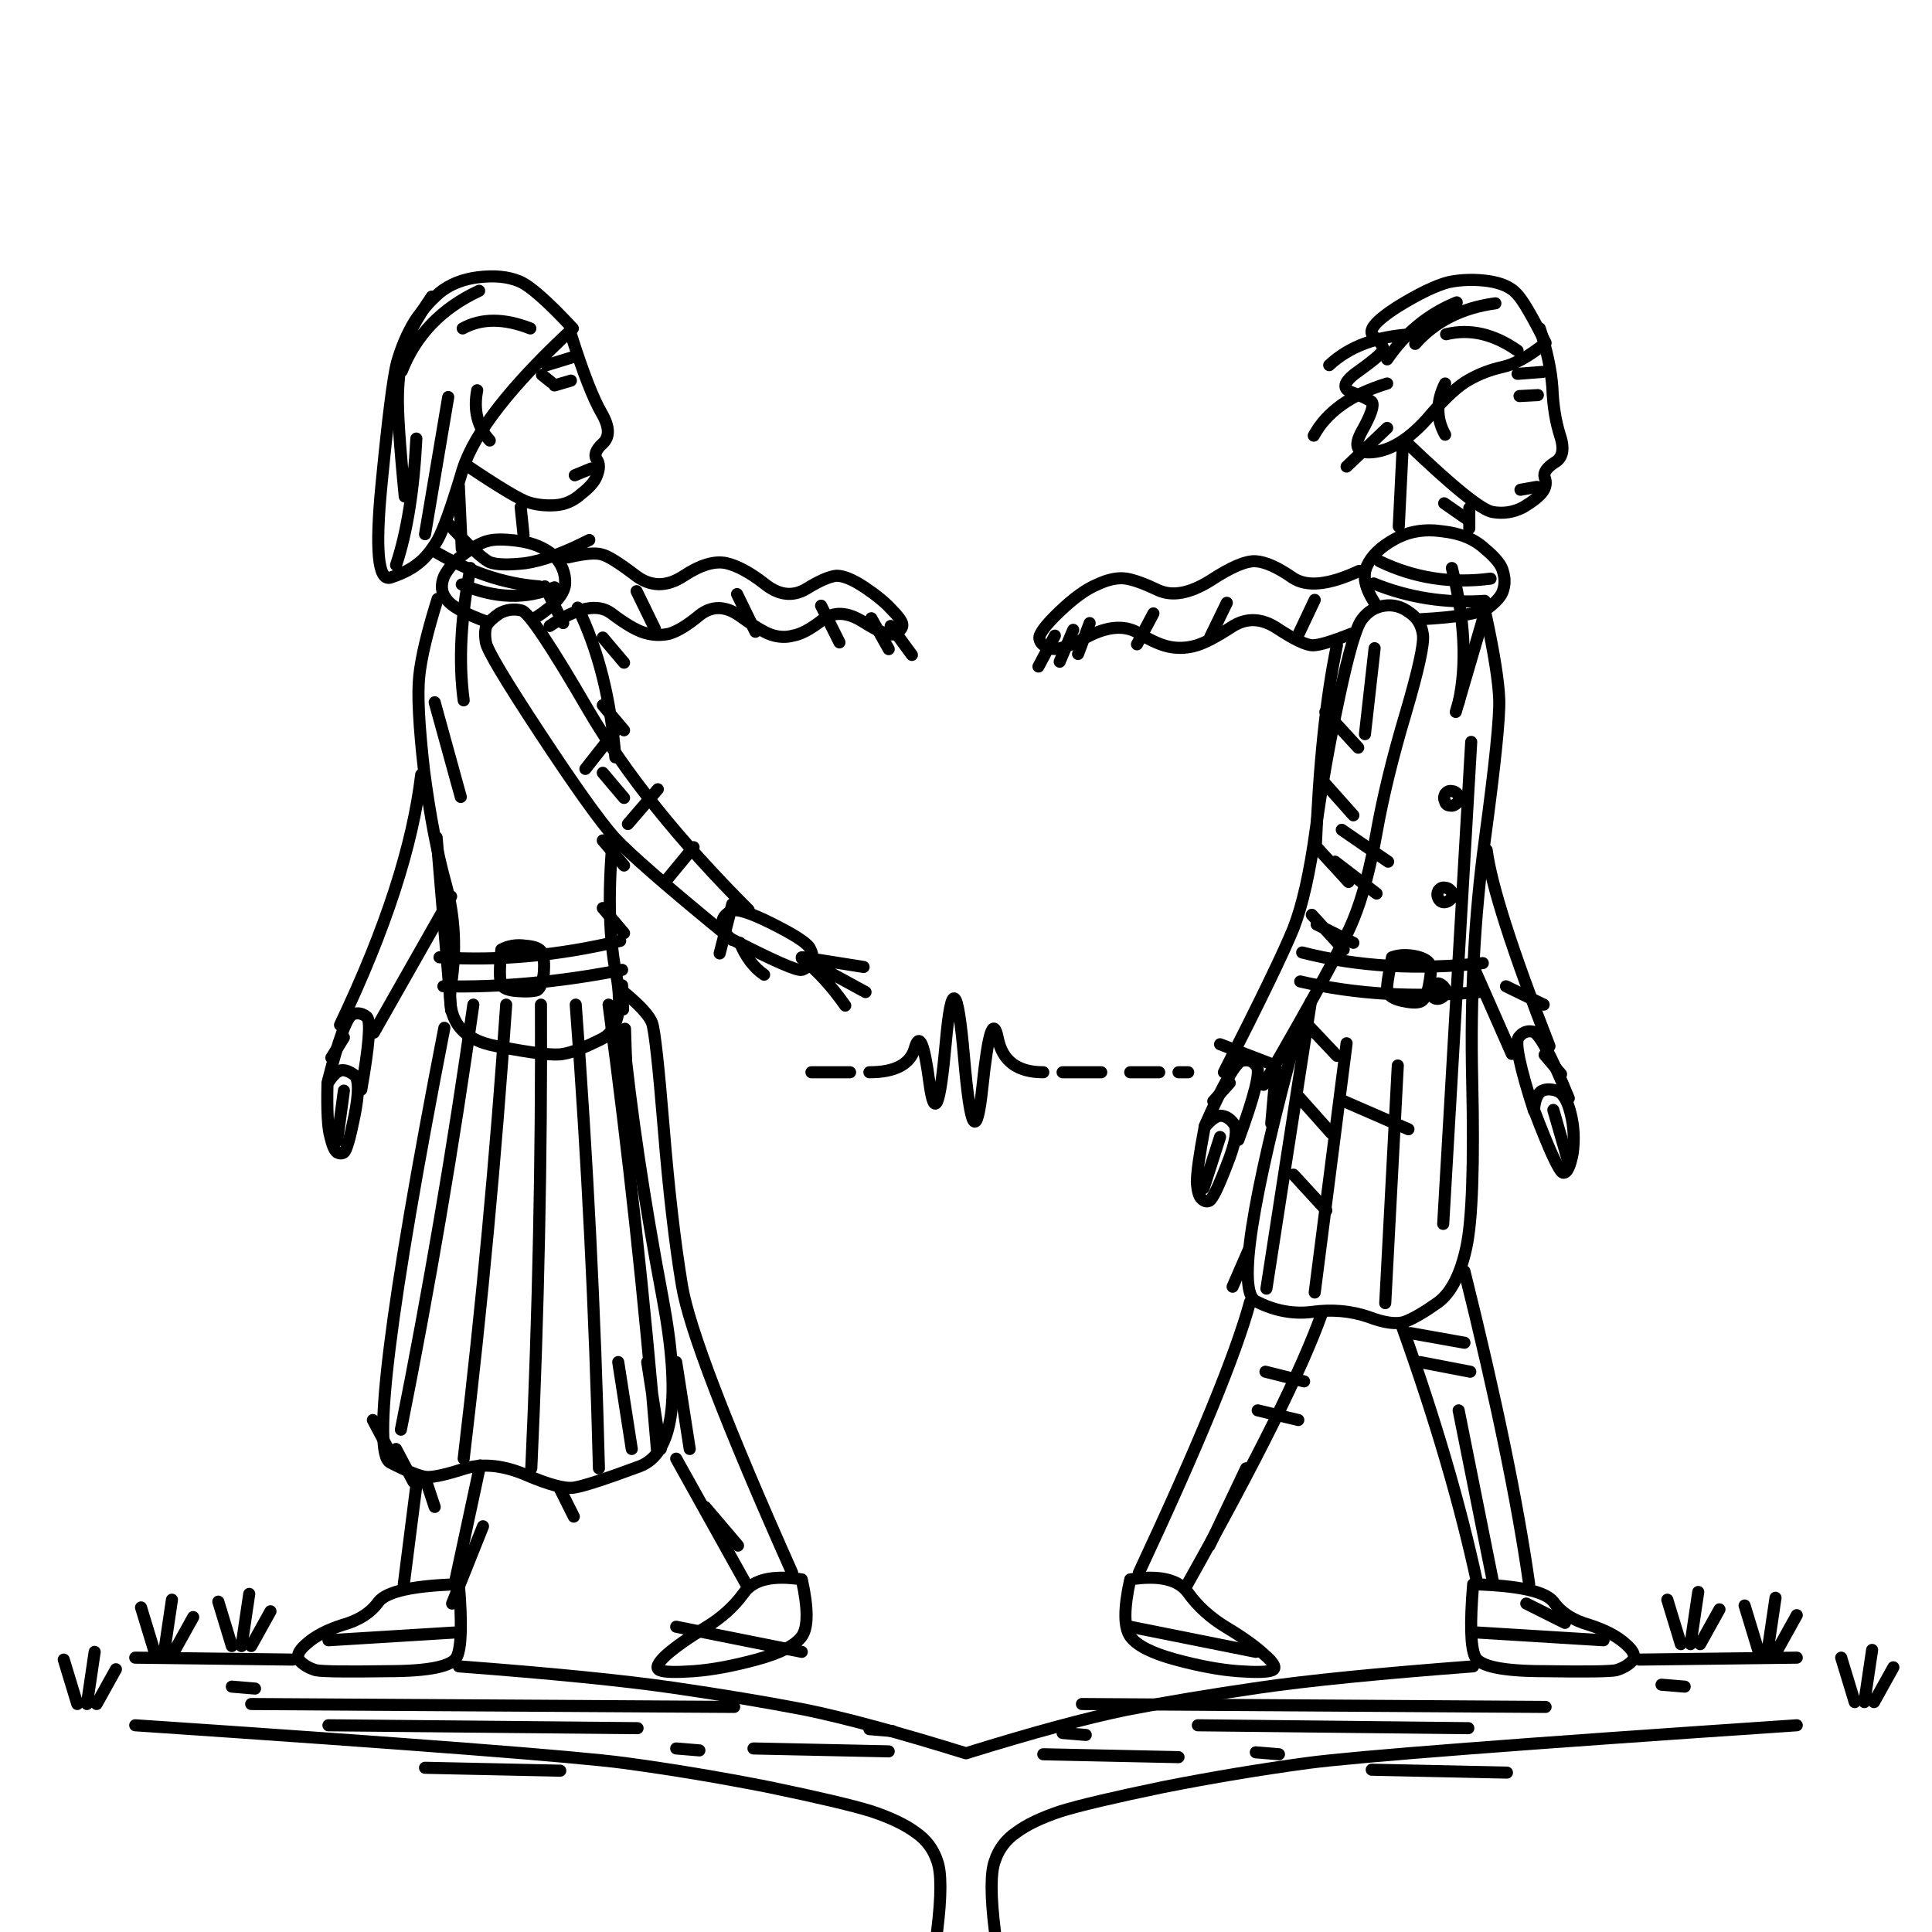
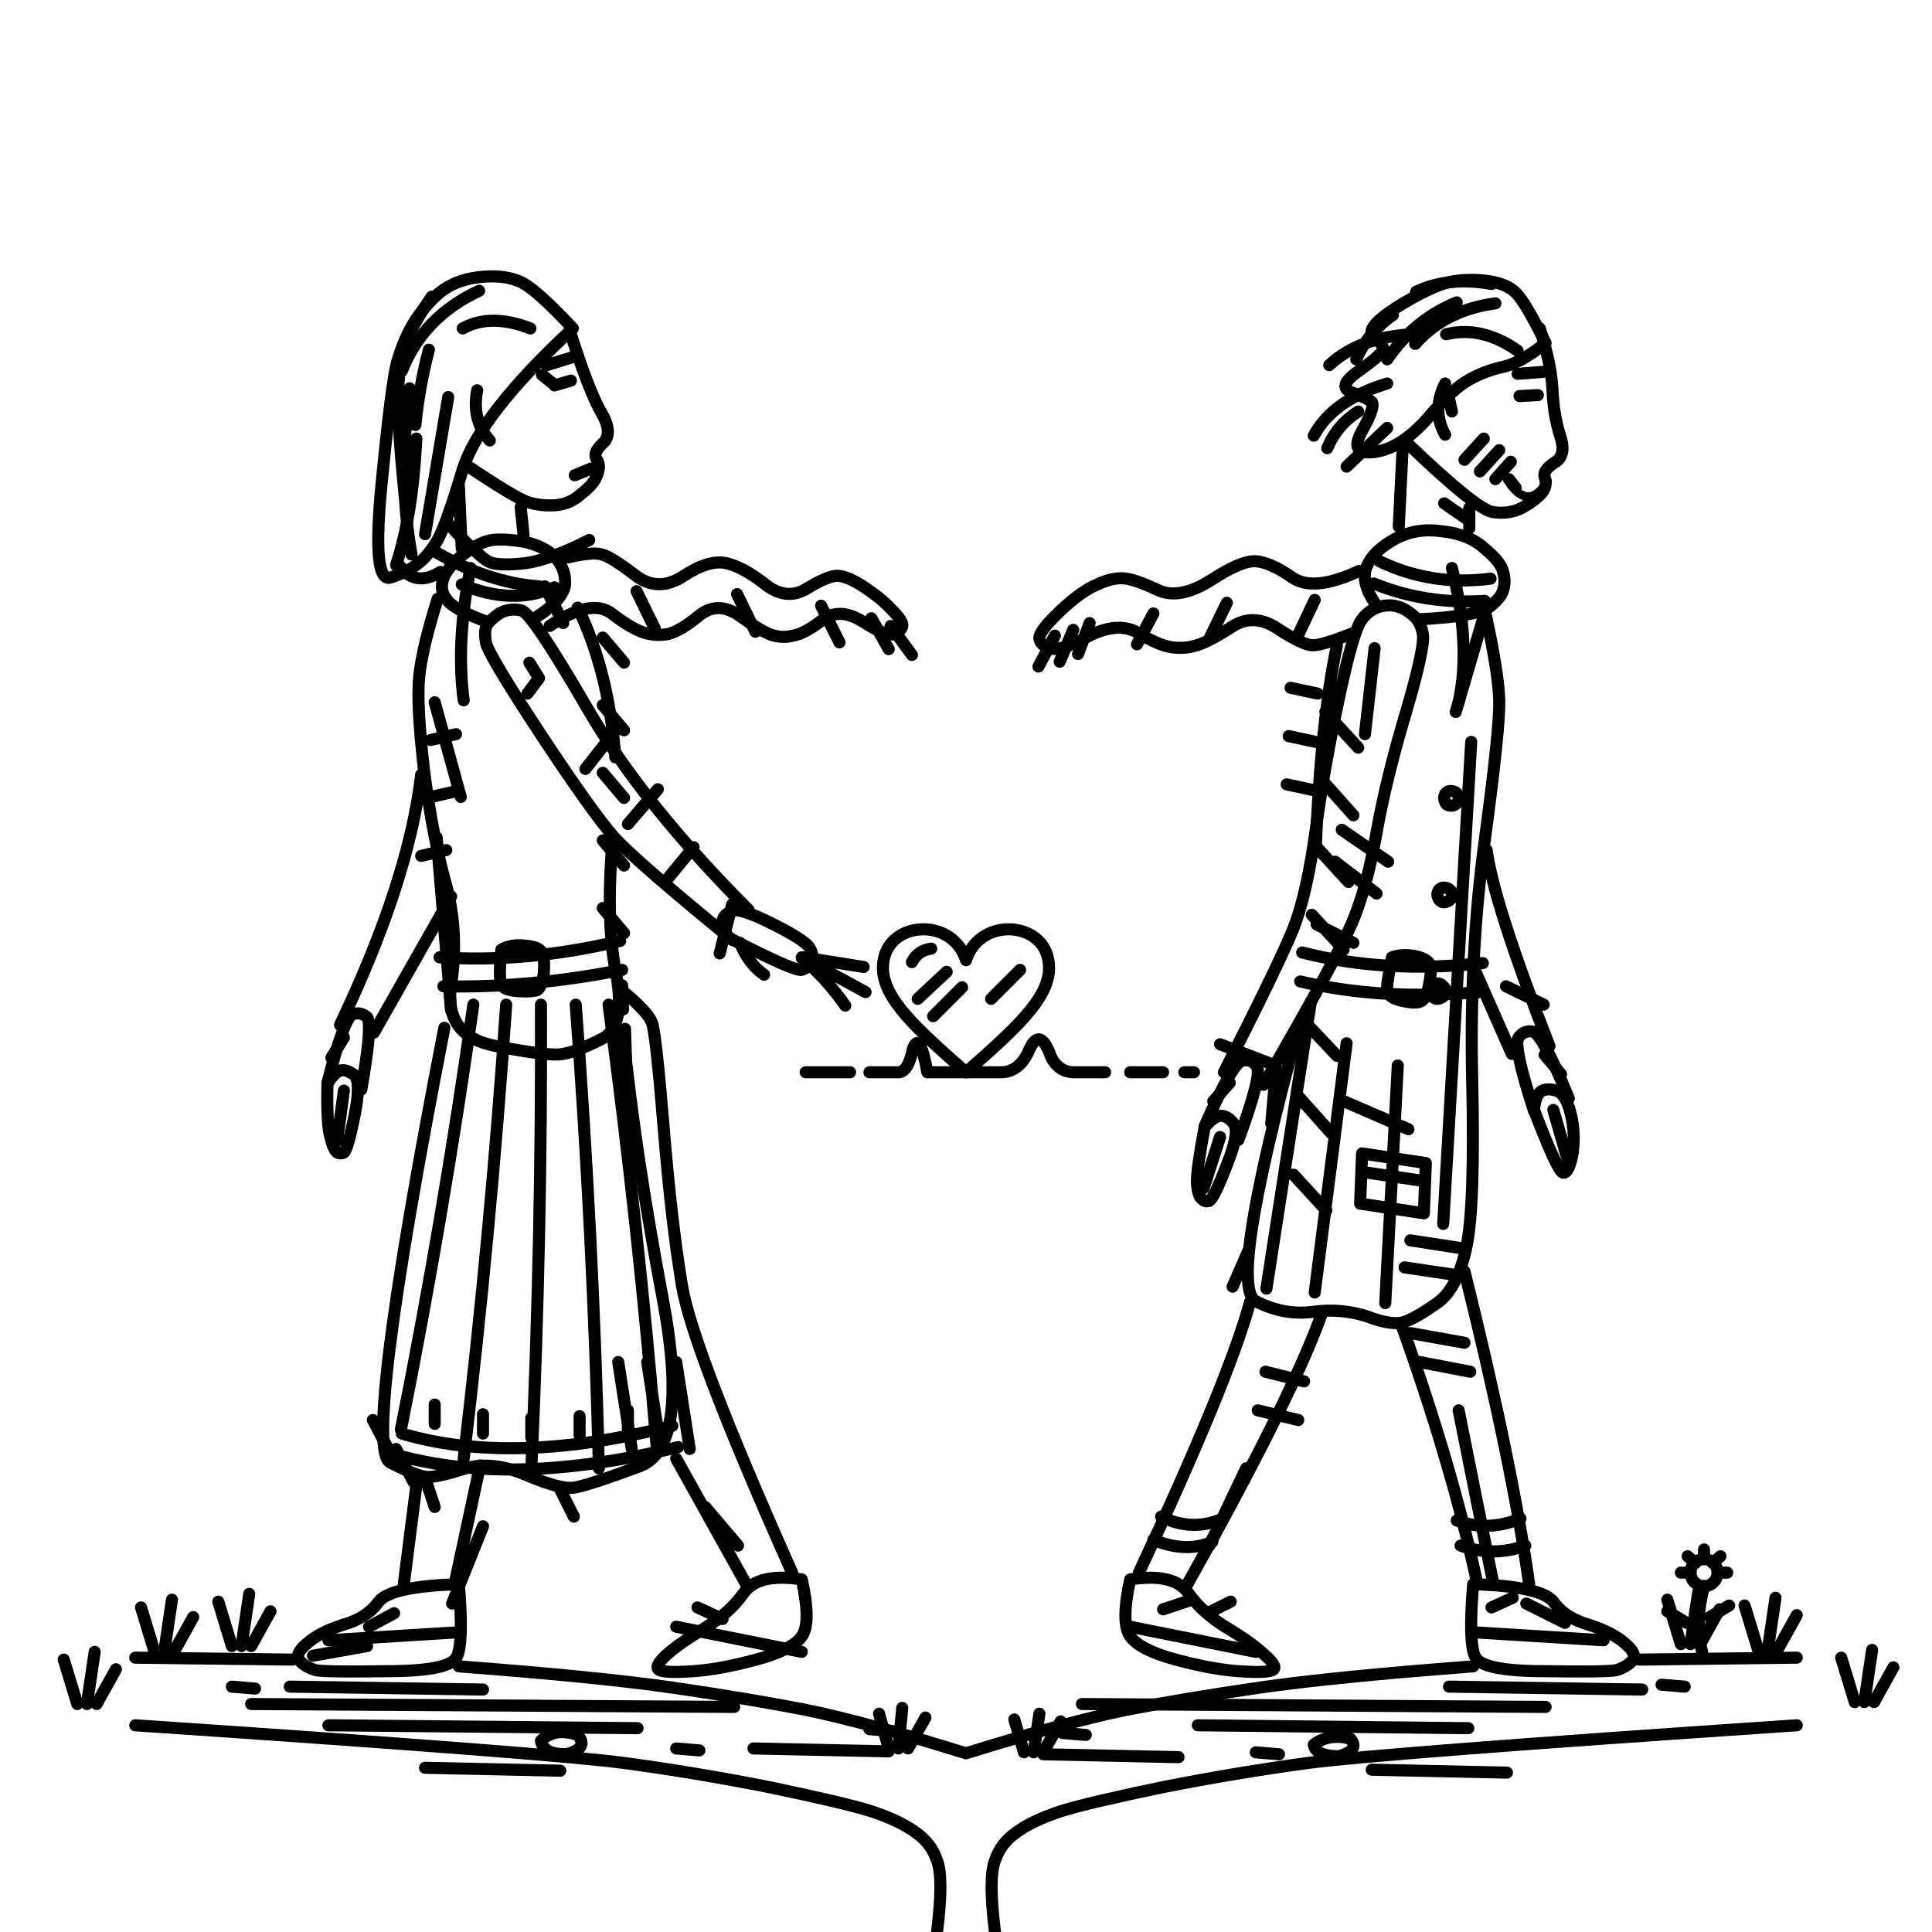
<svg xmlns="http://www.w3.org/2000/svg" viewBox="0 0 200 200" fill="none" stroke="currentColor" stroke-width="1.25" stroke-linecap="round" stroke-linejoin="round">
  <path pathLength="1" class="soft" d="M100 181.5Q89.7 178.3 83.4 177Q77.2 175.8 69.6 174.7Q62 173.6 47.5 172.5M30.3 171.8L14 171.6M97 200Q97.7 194.4 97 192.6Q96.4 190.8 94.8 189.7Q93.2 188.5 90.2 187.5Q87.3 186.6 79.6 185Q72 183.5 64.6 182.5Q57.1 181.5 14 178.6M100 181.5Q110.3 178.3 116.6 177Q122.8 175.8 130.4 174.7Q138 173.6 152.5 172.5M169.7 171.8L186 171.6M103 200Q102.3 194.4 103 192.6Q103.6 190.8 105.2 189.7Q106.8 188.5 109.8 187.5Q112.7 186.6 120.4 185Q128 183.5 135.4 182.5Q142.9 181.5 186 178.6" />
  <g class="lv-lean lv-lean-r">
    <path pathLength="1" d="M152.4 99.8L156.5 109.1" />
    <path pathLength="1" d="M160.4 108.3Q154.6 93.4 153.9 88" />
    <path pathLength="1" d="M162.4 113.7Q159.7 107.1 158.7 106.8Q157.8 106.6 157.2 107.4Q156.6 108.2 158.8 115" />
    <path pathLength="1" d="M158.8 114.9Q161.2 121.2 161.8 121.4Q162.4 121.5 162.8 119.4Q163.1 117.3 162.6 115.3Q162.1 113.2 161.1 112.9Q160.1 112.6 159.5 113Q158.9 113.5 158.8 114.9" />
    <path pathLength="1" class="fine" d="M160.8 114.9L162.3 120.1M159.9 109.2L161.6 111.2M126.3 117.7L124.6 123M127.3 112.1L125.6 114" />
    <path pathLength="1" d="M132.1 110.6L131.6 116.3" />
    <path pathLength="1" d="M129.4 134.8Q127.2 142.9 117.9 162.8" />
    <path pathLength="1" d="M122.8 164.2Q133.8 144.6 136.9 135.8" />
    <path pathLength="1" d="M117 163.5Q116 168 117 169.4Q118 170.8 121.7 171.8Q125.4 172.8 128.2 173Q131 173.2 131.7 172.9Q132.4 172.6 130.9 171.3Q129.5 170 127 168.5Q124.5 167 123 164.9Q121.5 162.8 117 163.5" />
    <path pathLength="1" d="M145.1 137.2Q150.3 151.7 152.9 163.8" />
    <path pathLength="1" d="M158.3 164Q156.5 151.3 151.6 131.6" />
    <path pathLength="1" d="M152.5 164Q152 170 152.7 171.5Q153.4 173 159.9 173Q166.3 173.1 167.3 172.9Q168.3 172.6 168.9 172Q169.6 171.3 168.3 170.2Q167 169 164.5 168.2Q162 167.5 160.8 165.8Q159.5 164.2 152.5 164" />
    <path pathLength="1" d="M145.2 46.4L144.8 54.5" />
    <path pathLength="1" d="M152.1 54.7L152.1 52.6" />
    <path pathLength="1" d="M138.4 66.8Q136.7 74.9 136.2 87.9" />
    <path pathLength="1" d="M134.3 106.8Q127.1 133.2 130 134.7Q132.9 136.2 135.9 135.8Q138.9 135.4 141.6 136.3Q144.2 137.3 145.5 136.8Q146.8 136.3 148.9 134.8Q150.9 133.3 151.8 129.1Q152.7 124.9 152.4 111.8Q152.1 98.8 153.7 87Q155.3 75.2 155.2 72.4Q155.1 69.6 153.8 63.6" />
    <path pathLength="1" d="M159.4 34Q160.5 37.4 160.7 40.1Q160.8 42.9 161.5 45.1Q162.2 47.2 160.9 47.9Q159.7 48.7 159.9 49.4Q160.2 50.2 159.7 50.9Q159.2 51.6 157.7 52.5Q156.2 53.3 154.5 53Q152.8 52.7 145.7 45.9" />
    <path pathLength="1" d="M160 35.5Q157.9 31.3 157 30.4Q156.1 29.4 154.1 29.1Q152 28.8 150 29.2Q148 29.7 144.6 31.8Q141.2 34 142.2 34.8Q143.1 35.6 143.2 36.1Q143.3 36.5 140.8 38.3Q138.3 40 139.9 40.6Q141.5 41.2 142 41.6Q142.4 42.1 141 44.6Q139.6 47.1 142.2 46.8Q144.9 46.5 147.7 43.4Q150.4 40.2 152.1 39.3Q153.7 38.4 155.5 38Q157.4 37.6 160 35.5" />
    <path pathLength="1" d="M140.7 59.1Q136 61.3 133.8 59.8Q131.5 58.2 130 58.1Q128.5 58 125.3 60.1Q122.1 62.1 119.9 61.1Q117.8 60.1 116.6 59.9Q115.3 59.7 113.6 60.5Q111.9 61.2 109.7 63.3Q107.5 65.4 107.6 66.1Q107.7 66.8 108.7 67.1Q109.6 67.5 112.6 65.9Q115.7 64.3 117.8 65.5Q119.9 66.8 121.3 67Q122.6 67.2 123.9 66.8Q125.2 66.4 127.5 64.9Q129.8 63.4 132.3 65.1Q134.9 66.8 135.9 66.8Q136.9 66.8 139.9 65.6" />
    <path pathLength="1" d="M142.3 62.4Q140.8 60.1 141.5 58.6Q142.2 57 144.4 55.8Q146.6 54.6 149.3 55Q152.1 55.3 153.7 56.8Q155.4 58.2 155.6 59.2Q155.9 60.2 155.6 61.1Q155.4 61.9 154.1 62.9Q152.7 63.8 147.1 64.1" />
    <path pathLength="1" d="M130.8 112.3Q138.7 98.7 140.1 95.2Q141.5 91.8 142.5 86.2Q143.5 80.6 145.5 73.9Q147.5 67.1 147.3 65.7Q147.1 64.2 145.9 63.4Q144.7 62.5 143.3 62.7Q141.9 62.9 141 64.1Q140.1 65.2 138.6 72.3Q137.1 79.3 136.2 85.9Q135.3 92.5 133.9 96.1Q132.4 99.8 126.7 111" />
    <path pathLength="1" d="M128.2 118Q130.7 111.2 130.1 110.4Q129.6 109.6 128.6 109.8Q127.6 110 124.7 116.6" />
    <path pathLength="1" d="M124.7 116.7Q123.9 120.9 123.9 122.4Q124 123.8 124.4 124.1Q124.8 124.5 125.2 124.3Q125.7 124 127 120.6Q128.4 117.1 127.7 116.3Q127.1 115.5 126.3 115.5Q125.6 115.6 124.7 116.7" />
-     <path pathLength="1" class="fine" d="M157.3 41L159.2 40.9M157.1 38.7L159.7 38.5M157.4 50.7L159.1 50.4M149.6 39.7Q148.2 42.5 149.6 45M149.5 52.1L151.8 53.7M150.8 31.3Q146.4 33.1 143.6 37.2M154.8 31.4Q149.6 32.1 146.5 35.6M146.2 34.6Q140.7 34.9 137.6 37.8M143.6 39.7Q138 41.4 136 45.1M143.6 44.3L139.4 48.3M157.1 36.3Q153.4 33.7 149.7 34.6M142.8 58.1Q148.2 60.7 154.3 59.9M142.2 60.4Q147.6 62.6 153.7 62.2M136.1 62.1L134.4 65.7M127 62.4L125.3 65.9M119.4 63.5L117.7 66.7M109.2 65.8L107.5 69M111.1 65.2L109.7 68.5M112.8 64.5L111.6 67.7M153.6 63.8L150.7 73.7M151.2 82.7Q150.6 83.5 150.2 83.4Q149.7 83.4 149.6 83Q149.4 82.6 149.6 82.2Q149.9 81.8 150.3 81.9Q150.8 81.9 151.2 82.7M150.5 92.7Q150 93.4 149.5 93.4Q149.1 93.4 148.9 93Q148.7 92.6 148.9 92.2Q149.2 91.8 149.6 91.9Q150.1 91.9 150.5 92.7M149.8 102.7Q149.3 103.4 148.8 103.4Q148.4 103.4 148.2 103Q148 102.5 148.2 102.2Q148.5 101.8 148.9 101.8Q149.4 101.9 149.8 102.7M134.8 98.6Q143.4 100.8 153.5 99.7M134.6 101.6Q143.2 103.6 153.1 102.7M144.1 99.1Q145.2 98.7 146.6 99Q147.9 99.3 148.1 100Q148.2 100.6 147.9 102.1Q147.6 103.5 147 103.7Q146.4 103.9 145.1 103.6Q143.8 103.3 143.6 102.6Q143.5 102 144.1 99.1M138.9 113.9L145.8 116.9M135.7 103.7L131.1 133.4M129.3 129.3L127.6 133.2M137.2 73.7L140.6 77.4M136.8 80.7L140.1 84.4M136.3 87.7L139.6 91.3M135.8 94.7L139.1 98.3M135 105.7L138.4 109.3M134.5 113.6L137.8 117.3M133.9 121.6L137.3 125.3M138.9 85.9L143.7 89.2M138.2 89.2L142.5 92.5M136.3 95.7L140.1 97.6M142.3 67.1L141.3 76M146 138L151.6 139M147 141L152.2 142M131 142L135 143M130.2 146L134.4 147M153 169L166 169.8M158 166L162 168M117 168.4L130 171M35.6 112.9L34.9 118.1M35.6 107.4L34.3 109.5" />
+     <path pathLength="1" class="fine" d="M157.3 41L159.2 40.9M157.1 38.7L159.7 38.5M149.9 40.8L150.3 42.6M149.6 39.7Q148.2 42.5 149.6 45M149.5 52.1L151.8 53.7M150.8 31.3Q146.4 33.1 143.6 37.2M154.8 31.4Q149.6 32.1 146.5 35.6M146.2 34.6Q140.7 34.9 137.6 37.8M143.6 39.7Q138 41.4 136 45.1M143.6 44.3L139.4 48.3M157.1 36.3Q153.4 33.7 149.7 34.6M142.8 58.1Q148.2 60.7 154.3 59.9M142.2 60.4Q147.6 62.6 153.7 62.2M136.1 62.1L134.4 65.7M127 62.4L125.3 65.9M119.4 63.5L117.7 66.7M109.2 65.8L107.5 69M111.1 65.2L109.7 68.5M112.8 64.5L111.6 67.7M153.6 63.8L150.7 73.7M151.2 82.7Q150.6 83.5 150.2 83.4Q149.7 83.4 149.6 83Q149.4 82.6 149.6 82.2Q149.9 81.8 150.3 81.9Q150.8 81.9 151.2 82.7M150.5 92.7Q150 93.4 149.5 93.4Q149.1 93.4 148.9 93Q148.7 92.6 148.9 92.2Q149.2 91.8 149.6 91.9Q150.1 91.9 150.5 92.7M149.8 102.7Q149.3 103.4 148.8 103.4Q148.4 103.4 148.2 103Q148 102.5 148.2 102.2Q148.5 101.8 148.9 101.8Q149.4 101.9 149.8 102.7M134.8 98.6Q143.4 100.8 153.5 99.7M134.6 101.6Q143.2 103.6 153.1 102.7M144.1 99.1Q145.2 98.7 146.6 99Q147.9 99.3 148.1 100Q148.2 100.6 147.9 102.1Q147.6 103.5 147 103.7Q146.4 103.9 145.1 103.6Q143.8 103.3 143.6 102.6Q143.5 102 144.1 99.1M138.9 113.9L145.8 116.9M135.7 103.7L131.1 133.4M129.3 129.3L127.6 133.2M137.2 73.7L140.6 77.4M136.8 80.7L140.1 84.4M136.3 87.7L139.6 91.3M135.8 94.7L139.1 98.3M135 105.7L138.4 109.3M134.5 113.6L137.8 117.3M133.9 121.6L137.3 125.3M138.9 85.9L143.7 89.2M138.2 89.2L142.5 92.5M136.3 95.7L140.1 97.6M142.3 67.1L141.3 76M146 138L151.6 139M147 141L152.2 142M131 142L135 143M130.2 146L134.4 147M153 169L166 169.8M158 166L162 168M117 168.4L130 171M35.6 112.9L34.9 118.1M35.6 107.4L34.3 109.5" />
    <path pathLength="1" d="M150.3 58.8Q152.3 66.8 151 72.7M126.3 108.1L131.5 110.1M155.9 102.1L159.8 104M83.1 99.1L89.4 100.1M83 99.1L89.6 102.7M83 99.2Q85.4 101.1 87.5 104.1M76.6 97.6Q77.5 99.8 79.1 100.9" />
    <path pathLength="1" class="fine soft" d="M152.3 76.8L149.4 126.7M139.4 108L136.1 133.8M144.7 110.3L143.4 134.9M151 146L154.6 164M129 152L125.2 160" />
+     <path stroke-width="0.9" pathLength="1" class="accent" d="M156.4 50.2Q158.4 52.8 160.2 49.8" />
+     <path pathLength="1" class="fine accent" d="M156.2 49.6L156.9 50.5" />
+     <path pathLength="1" class="fine accent" d="M151.6 47.6L153.6 45.4M153.2 48.8L155.2 46.6M154.8 49.6L156.4 47.8" />
+     <path pathLength="1" class="fine" d="M146.6 30.2Q150 28.6 154.4 29.4M140.6 42.6Q138.4 44 137.4 46.4M144.2 32.6Q141.6 34.4 140.4 37.2" />
+     <path pathLength="1" class="fine soft" d="M133.6 71.2L136.4 71.8M133.4 76.2L136.2 76.8M133.2 81.2L136 81.8" />
+     <path pathLength="1" class="fine" d="M141 119.4L147.6 120.4L147.4 125.6L140.8 124.6Z" />
+     <path pathLength="1" class="fine soft" d="M141.6 121.4L147 122.2" />
+     <path pathLength="1" class="fine" d="M120.2 157Q123.4 158.6 126.6 157.2M119.4 159.4Q122.8 160.8 125.5 159.6M150.8 157.4Q154 158.6 157.4 157.2M151.2 160Q154.6 161.2 157.9 160" />
+     <path pathLength="1" class="fine" d="M120.4 166.6L123.4 165.6M125 167L127.4 165.8M154.4 166.4L156.6 165.4" />
+     <path pathLength="1" class="fine soft" d="M146 128.4L151.2 129.2M145.4 131.2L150.8 132" />
  </g>
  <g class="lv-lean lv-lean-l">
    <path pathLength="1" d="M43.6 80.2Q42.3 91.2 35.2 106.1" />
    <path pathLength="1" d="M38.7 106.9L46.7 92.8" />
    <path pathLength="1" d="M37.4 112.8Q38.6 106 38 105.3Q37.3 104.7 36.5 105Q35.6 105.4 33.9 112.1" />
    <path pathLength="1" d="M33.9 112.2Q33.8 116.4 34.2 117.7Q34.5 119 34.9 119.3Q35.3 119.5 35.6 119.3Q36 119 36.7 115.5Q37.4 112 36.7 111.3Q35.9 110.7 35.3 110.8Q34.6 111 33.9 112.2" />
    <path pathLength="1" d="M70 151L77.3 164.1" />
    <path pathLength="1" d="M82 162.8Q71.7 139.7 70.6 133.1Q69.5 126.5 68.7 116.7Q67.9 107 67.5 105.9Q67.1 104.8 64.7 102.8" />
    <path pathLength="1" d="M83 163.5Q84 168 83 169.4Q82 170.8 78.3 171.8Q74.6 172.8 71.8 173Q69 173.2 68.3 172.9Q67.6 172.6 69 171.3Q70.5 170 73 168.5Q75.5 167 77 164.9Q78.5 162.8 83 163.5" />
    <path pathLength="1" d="M43.2 153L41.8 164" />
    <path pathLength="1" d="M47.1 163.8L49.7 151.7" />
    <path pathLength="1" d="M64.8 109.6L64.7 106.5" />
    <path pathLength="1" d="M47.5 164Q48 170 47.3 171.5Q46.6 173 40.1 173Q33.7 173.1 32.7 172.9Q31.7 172.6 31.1 172Q30.4 171.3 31.7 170.2Q33 169 35.5 168.2Q38 167.5 39.2 165.8Q40.5 164.2 47.5 164" />
    <path pathLength="1" d="M47.5 50.3L47.8 56.8" />
    <path pathLength="1" d="M54.2 55.4L53.9 52.5" />
    <path pathLength="1" d="M46 106.4Q37.5 150 40.4 151.4Q43.3 152.9 44.3 152.9Q45.4 152.9 48.2 152Q51 151.2 54.5 152.7Q58 154.2 59.4 154Q60.8 153.8 66.2 151.8Q71.5 149.8 68.6 134.4Q65.7 119 64.5 106.9" />
    <path pathLength="1" d="M64.5 104.5L64.4 102" />
    <path pathLength="1" d="M59.8 62.9Q63 69.4 63.7 78.4" />
    <path pathLength="1" d="M63.4 87.2Q62.7 95.5 63.8 100.9Q64.8 106.4 62.2 107.6Q59.6 108.9 58.3 109.1Q57 109.4 51.4 108.3Q45.9 107.3 46.7 101.9Q47.5 96.6 46.2 91.7Q44.8 86.7 43.9 79.8Q43.1 72.8 43.4 70Q43.7 67.1 45.3 62" />
    <path pathLength="1" d="M59.1 34.6Q61 40.6 62.3 42.8Q63.5 44.9 62.4 45.9Q61.3 46.9 61.8 47.6Q62.2 48.2 61.8 49.2Q61.5 50.1 60.2 51.1Q59 52.2 57.5 52.3Q56 52.4 54.7 52Q53.4 51.6 48.2 48.1" />
    <path pathLength="1" d="M59.3 34Q55.3 29.7 53.7 29.1Q52 28.4 49.5 28.7Q47.1 29 45.5 30.3Q44 31.6 42.9 33.3Q41.8 35.1 41.1 37.5Q40.5 39.8 39.5 50.1Q38.5 60.3 40.4 59.8Q42.2 59.2 43.2 58.4Q44.3 57.6 45.3 55.9Q46.2 54.3 47.9 48.6Q49.7 42.9 59.3 34" />
    <path pathLength="1" d="M56.9 64.8Q61.2 61.9 63.3 63.5Q65.4 65.1 66.7 65.5Q68 65.9 69.3 65.6Q70.6 65.2 72.4 63.7Q74.3 62.2 76.5 63.7Q78.7 65.3 79.8 65.7Q81 66.1 82.1 65.8Q83.3 65.6 85.1 64.2Q86.9 62.8 89.4 64.4Q91.9 66 92.7 65.6Q93.5 65.1 93.4 64.6Q93.3 64.1 92.3 63.1Q91.3 62 89.5 60.8Q87.7 59.6 86.6 59.6Q85.5 59.7 83.4 61Q81.3 62.2 79.1 60.4Q76.9 58.7 75.2 58.3Q73.4 57.9 70.8 59.6Q68.1 61.4 65.7 59.5Q63.2 57.6 62.3 57.4Q61.4 57.1 58.8 57.7" />
    <path pathLength="1" d="M50.5 64.4Q46.9 63.1 46.2 62Q45.4 61 46 59.6Q46.7 58.3 48.1 57.3Q49.6 56.2 50.5 56Q51.5 55.7 53.7 56Q55.9 56.3 57.3 57.5Q58.6 58.8 58.5 60.5Q58.3 62.1 55.5 63.9" />
    <path pathLength="1" d="M77.5 94.2Q66.7 83.4 60.9 73.5Q55.1 63.5 54 63.2Q52.8 62.9 51.7 63.5Q50.7 64.2 50.4 64.7Q50.1 65.3 50.3 66.5Q50.5 67.7 55.9 75.9Q61.3 84.1 63.6 86.7Q66 89.3 75.8 97.3" />
    <path pathLength="1" d="M75.5 97.1Q82.3 100.6 83 100.4Q83.6 100.2 84 99.6Q84.3 99 83.8 98.1Q83.3 97.3 79.9 95.6Q76.5 93.9 75.7 94.3Q74.8 94.8 74.8 95.4Q74.7 96.1 75.5 97.1" />
    <path pathLength="1" class="fine" d="M57.4 39.9L59.1 39.4M56.6 37.8L59.2 37M59.5 49.2L61.2 48.5M49.4 40.4Q48.8 43.5 50.7 45.6M57.1 39.6L56.1 38.8M44.7 30.7Q42.3 34.2 41.8 36.1Q41.3 38 41.2 40.7Q41.1 43.3 41.9 51.4M49.6 30.1Q43.8 32.8 41.6 38.4M43.1 45.4Q42.7 53.4 41 58.5M46.4 41.1L44 55.3M46.3 54.1Q49.6 57.7 50.7 58.2Q51.7 58.6 54.4 58.3Q57.1 57.9 61 55.9M44.7 56.9Q50.3 60.3 55.8 60.7M54.9 34Q50.8 32.4 47.9 34M56.4 60.7L58.3 64.5M65.9 61.2L67.8 65.1M76.3 61.5L78.2 65.4M85 62.7L86.9 66.5M47.8 60.5Q53 62.7 57.4 60.8M92.2 64.8L94.4 67.8M90.2 64L92 67.2M45.5 99.1Q54.6 99.7 64.2 97.4M45.9 102.1Q54.7 102.3 64.4 100.4M51.9 98.3Q53 97.7 54.4 97.9Q55.8 98 56.1 98.6Q56.4 99.2 56.3 100.7Q56.1 102.2 55.6 102.5Q55 102.7 53.6 102.6Q52.1 102.5 51.9 101.9Q51.6 101.2 51.9 98.3M45 72.7L47.7 82.5M60.6 79.6L63.9 75.4M65 85.3L68.1 81.7M69 91.1L71.8 87.7M49 104Q45.9 126 41.5 148M52.4 104Q50.8 127.5 48 151M56 104Q56.1 128 55 152M59.6 104Q61.4 128 62 152M63 104Q66.1 127 68 150M38.6 147L40.4 150.4M41 150L42.8 153.4M64 141L65.4 150M67 141L68.4 150M70 141L71.4 150M62.4 66L64.6 68.6M62.4 73L64.6 75.6M62.4 80L64.6 82.6M62.4 87L64.6 89.6M62.4 94L64.6 96.6M44 153L45 156M58 154.2L59.4 157M47 169L34 169.8M70 168.4L83 171" />
    <path pathLength="1" d="M48.7 58.8Q47.2 66.5 48 72.5M75.8 93.6L74.5 98.7" />
    <path pathLength="1" class="fine soft" d="M45.2 86.7L46.7 104.6M50 158L46.8 166M73 156L76.4 160" />
+     <path pathLength="1" class="fine" d="M42.4 40.2Q41.2 49.6 42.6 57.4M44.4 36.2Q43.4 40 43 44" />
+     <path pathLength="1" class="fine" d="M41.4 58.6Q43 60.8 45.6 59.2" />
+     <path pathLength="1" class="fine" d="M41.6 148.4Q53 151.8 69.6 147.6M41 150.6Q53 154 70.2 149.8" />
+     <path pathLength="1" class="fine soft" d="M45 145.4L45 147.4M50 146.4L50 148.4M55 146.8L55 148.8M60 146.6L60 148.6M65 146L65 148" />
+     <path pathLength="1" class="fine soft" d="M44.6 76.6L47.2 76M44.2 82.6L46.8 82M43.6 88.6L46.2 88" />
+     <path pathLength="1" class="fine" d="M38.2 168.4L40.8 167M72.2 166.4L74.8 167.6M32.4 171.4L38 170.4" />
+     <path pathLength="1" class="fine" d="M54.8 68.6L55.8 70.2L54.6 71.8" />
  </g>
-   <path pathLength="1" class="lv-beat accent" d="M84 111L88 111M90 111Q94 111 94.7 108.5Q95.4 106 96.2 112Q97 118 97.9 108Q98.8 98 99.8 109.5Q100.8 121 101.7 112.5Q102.6 104 103.3 107.5Q104 111 108 111M110 111L114 111M117 111L120 111M122 111L123 111" />
+   <g class="lv-beat accent">
+     <g class="lv-i08-race">
+       <path stroke="none" d="M84 105L84 117" />
+       <path class="gx-i08-l" d="M83.4 111L88 111M90 111L93 111Q94 111 94.5 108.6Q95.2 106.6 96 111L100 111" />
+       <path class="gx-i08-r" d="M100 111L103.6 111Q105.4 111 106.4 109Q107.6 106 108.8 109.4Q109.6 111 111.2 111L114.4 111M117 111L120.4 111M122.6 111L123.6 111" />
+     </g>
+   </g>
+   <g class="gx-i08-heart">
+     <g class="lv-i08-throb accent">
+       <path pathLength="1" d="M100 111C95 106.6 91.4 103.4 91.4 100.2C91.4 97.6 93.4 96.2 95.6 96.2C97.6 96.2 99.4 97.4 100 99.4C100.6 97.4 102.4 96.2 104.4 96.2C106.6 96.2 108.6 97.6 108.6 100.2C108.6 103.4 105 106.6 100 111Z" />
+       <path pathLength="1" class="fine" d="M94.4 99.6Q95 98.4 96.4 98.2" />
+       <path pathLength="1" class="fine" d="M95 103.4L98 100.6M96.6 105.2L99.6 102.2M102.6 103.4L105.6 100.4" />
+     </g>
+   </g>
  <path pathLength="1" class="fine" d="M26 176.4L76 176.7M34 178.6L66 178.9M112 176.4L160 176.7M124 178.6L152 178.9M78 181L92 181.3M108 181.6L122 181.9M44 183L58 183.3M142 183.2L156 183.5" />
  <path pathLength="1" class="fine soft" d="M24 174.6L26.4 174.8M90 179L92.4 179.2M172 174.4L174.4 174.6M110 179.4L112.4 179.6M70 181L72.4 181.2M130 181.4L132.4 181.6M16 171L14.6 166.4M17 171L17.8 165.6M18 171L20 167.4M24 170.4L22.6 165.8M25 170.4L25.8 165M26 170.4L28 166.8M182 170.8L180.6 166.2M183 170.8L183.8 165.4M184 170.8L186 167.2M174 170.2L172.6 165.6M175 170.2L175.8 164.8M176 170.2L178 166.6M8 176.4L6.6 171.8M9 176.4L9.8 171M10 176.4L12 172.8M192 176.2L190.6 171.6M193 176.2L193.8 170.8M194 176.2L196 172.6" />
+   <path pathLength="1" class="fine soft" d="M56 180.2Q57.4 178.8 59.8 179.6Q61 181 58.6 181.6Q56.2 181.6 56 180.2" />
+   <path pathLength="1" class="fine soft" d="M136 180.6Q137.6 179.4 139.8 180Q140.8 181.2 138.6 181.8Q136.2 181.8 136 180.6" />
+   <path pathLength="1" class="fine soft" d="M92 181L91 177.4M93 181L93.4 176.8M94 181L95.8 177.8M106 181.4L105 178M107 181.4L107.6 177.4M108 181.4L109.8 178.2" />
+   <path pathLength="1" class="fine soft" d="M30 174.6L50 174.9M150 174.6L170 174.9" />
+   <path pathLength="1" class="fine accent" d="M176.2 171Q175.4 168 176.4 164.2" />
+   <circle pathLength="1" class="accent fine" cx="176.4" cy="162.8" r="1.4" />
+   <path pathLength="1" class="fine accent" d="M176.4 161.4L176.4 160.4M177.8 162.8L178.8 162.8M175 162.8L174 162.8M175.5 161.8L174.7 161.1M177.3 161.8L178.1 161.1" />
+   <path pathLength="1" class="fine" d="M174.6 168L172.6 166.8M177 167.4L179 166.2" />
</svg>
